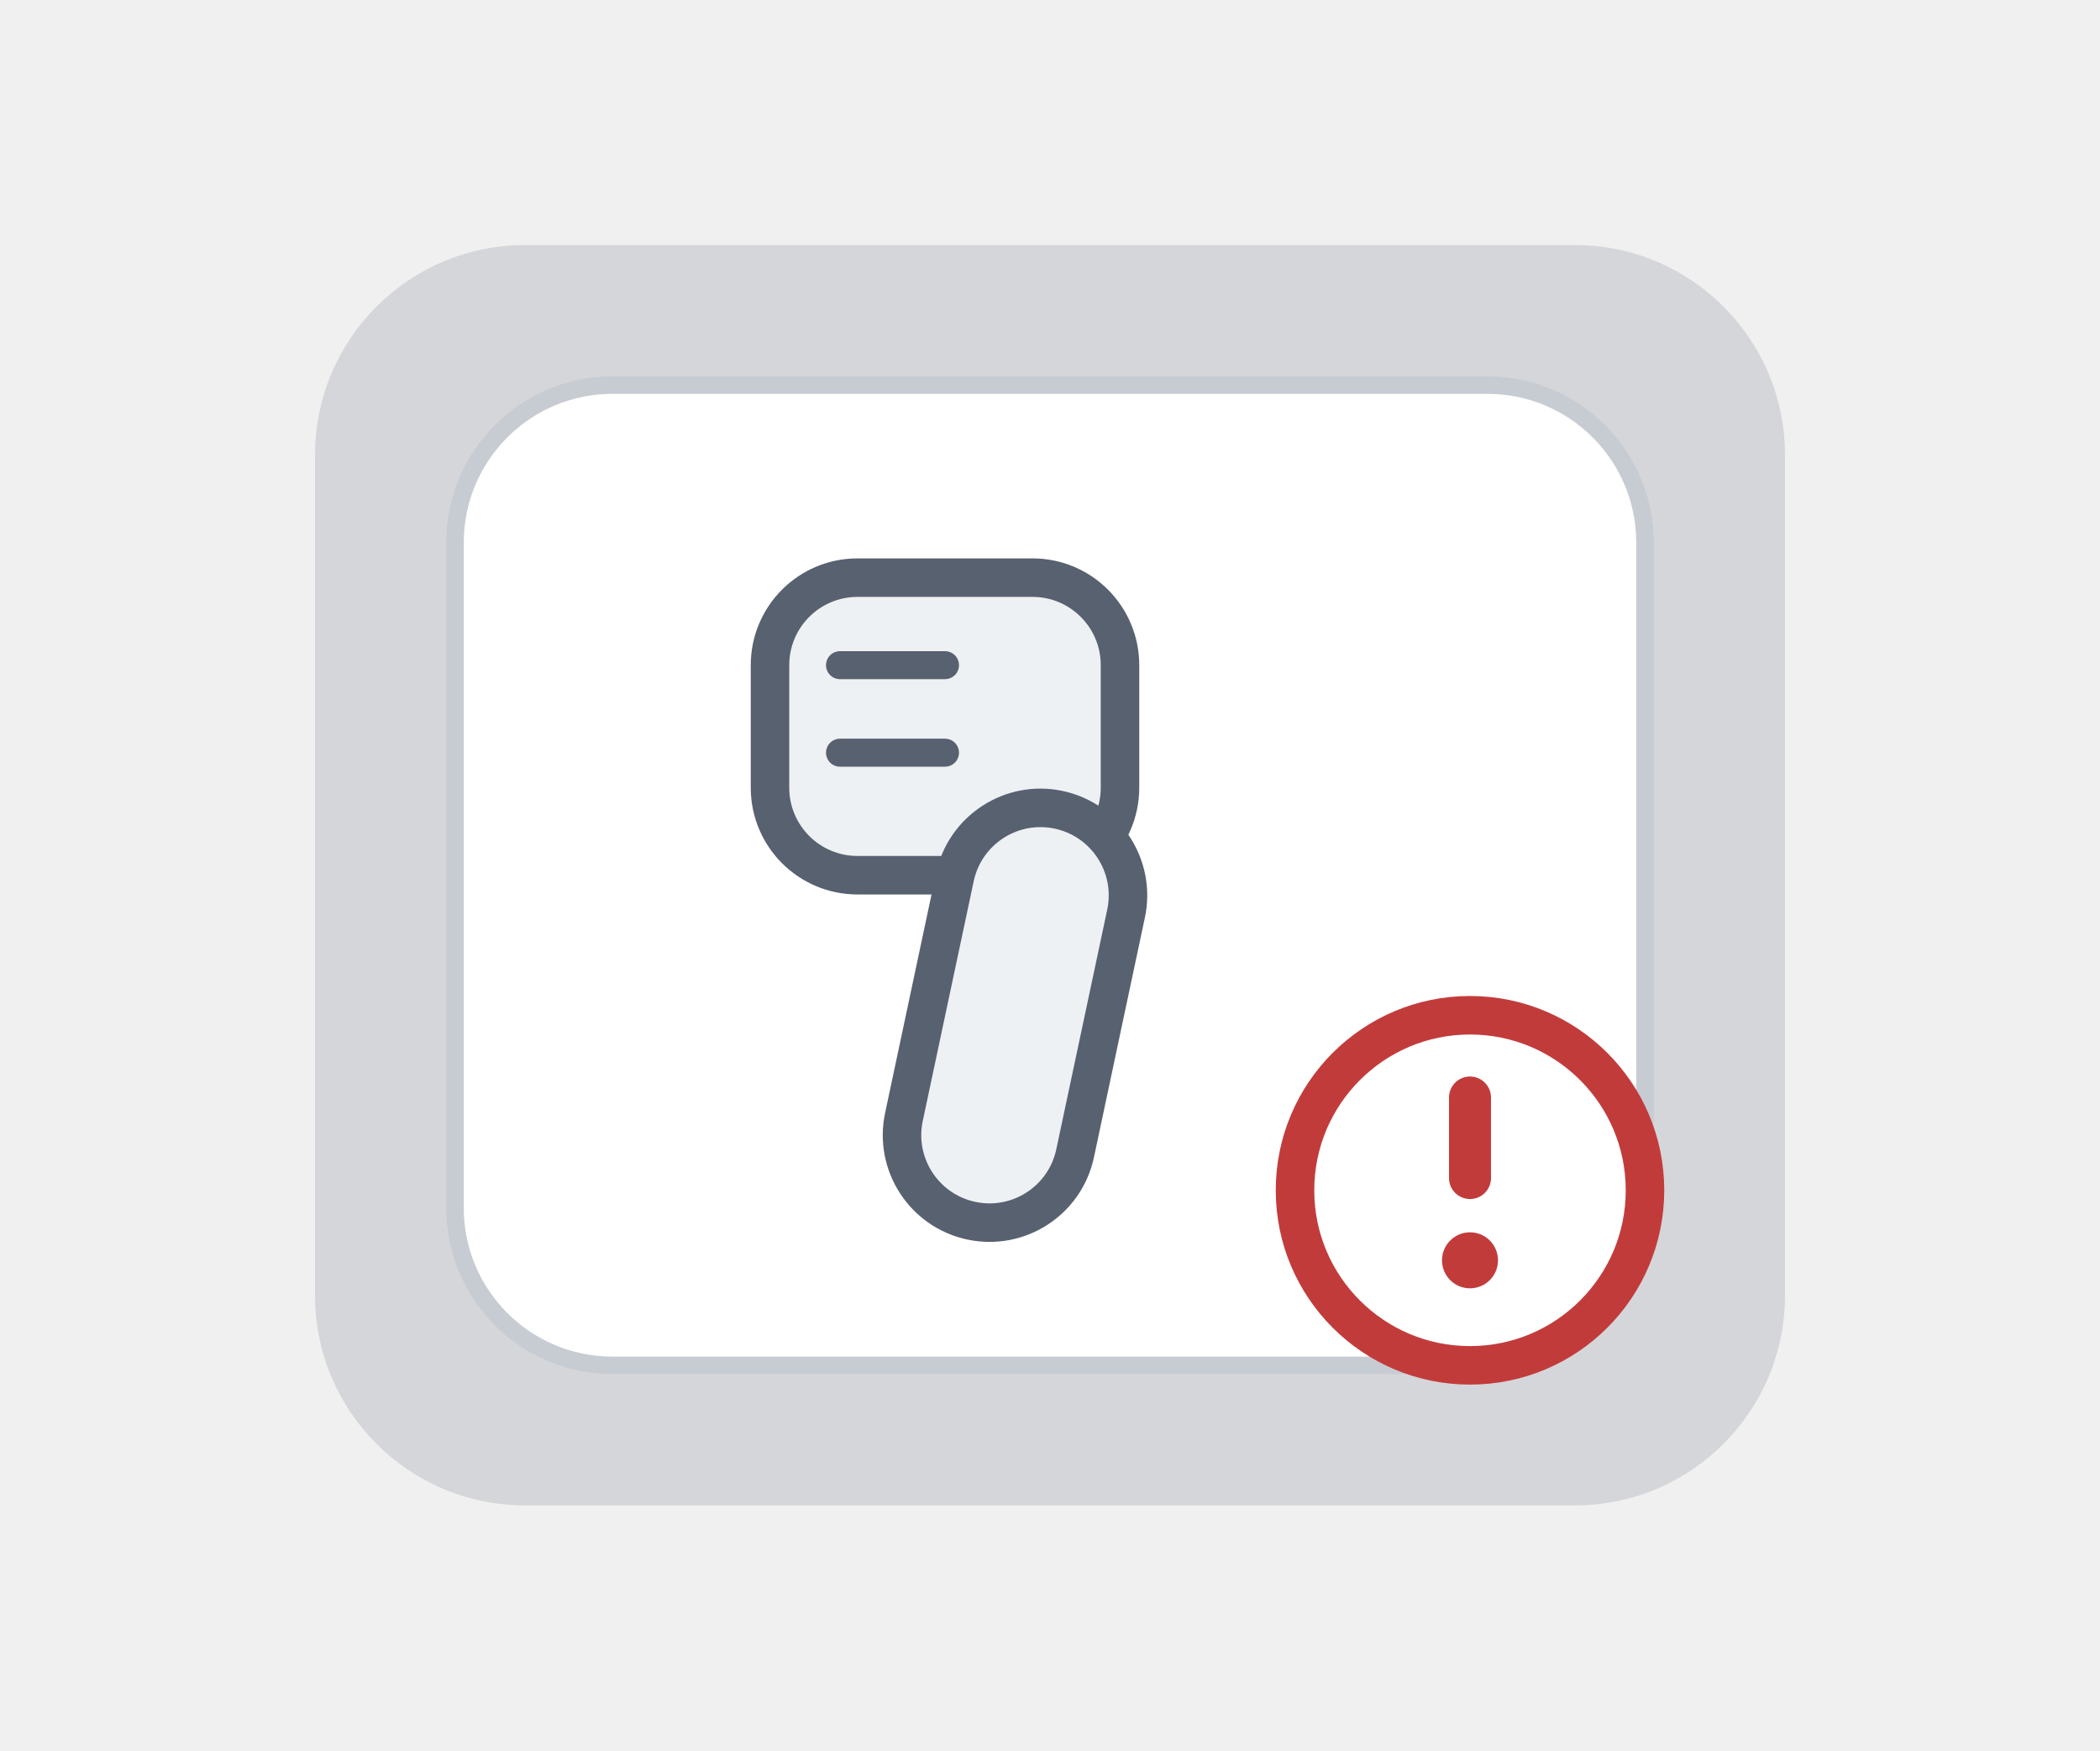
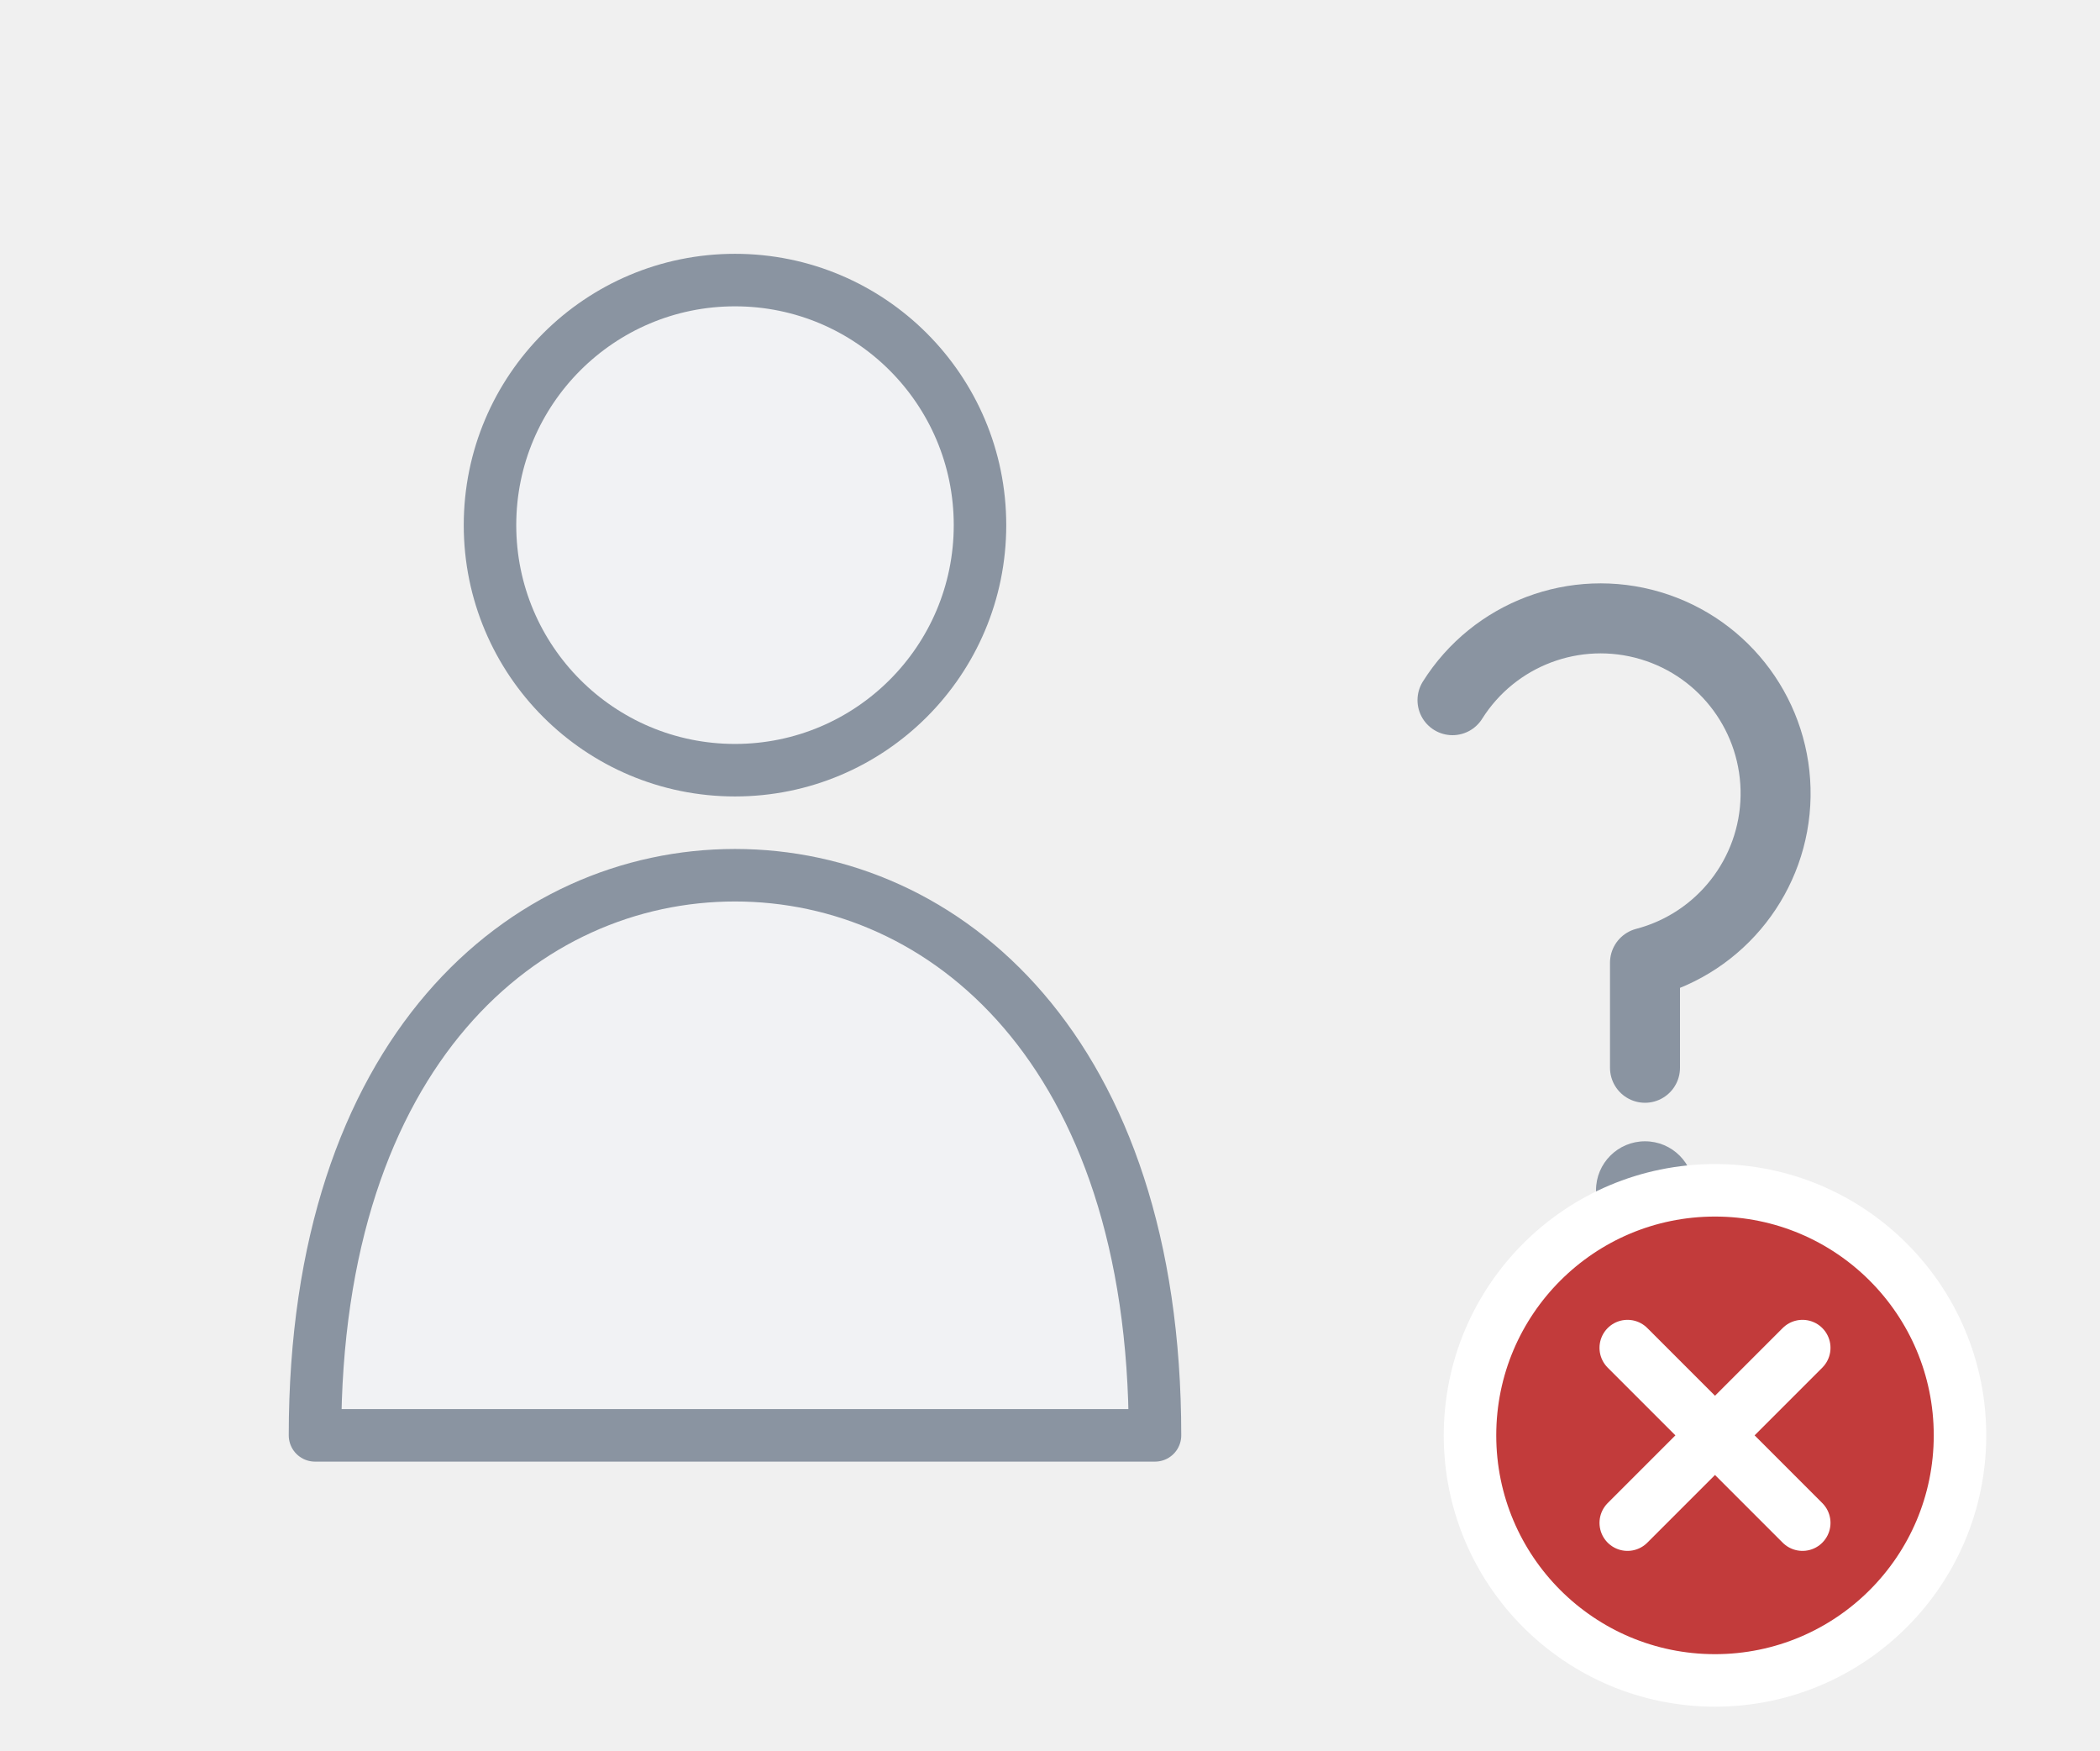
<svg xmlns="http://www.w3.org/2000/svg" viewBox="0 0 120 100">
-   <rect x="18" y="14" width="84" height="72" rx="12" fill="#586170" opacity=".18" />
-   <rect x="26" y="22" width="68" height="56" rx="9" fill="#ffffff" stroke="#c7ccd3" />
-   <rect x="44" y="33" width="20" height="17" rx="5" fill="#eef1f4" stroke="#586170" stroke-width="2.2" />
-   <rect x="53" y="46" width="10" height="24" rx="5" fill="#eef1f4" stroke="#586170" stroke-width="2.2" transform="rotate(12 58 58)" />
-   <path d="M48 38 h6 M48 43 h6" stroke="#586170" stroke-width="1.6" stroke-linecap="round" />
-   <circle cx="84" cy="68" r="10" fill="#ffffff" stroke="#c23b3b" stroke-width="2.2" />
-   <rect x="82.8" y="61.5" width="2.4" height="7" rx="1.2" fill="#c23b3b" />
-   <circle cx="84" cy="72" r="1.6" fill="#c23b3b" />
+   <circle cx="42" cy="30" r="14" fill="#f1f2f4" stroke="#8a94a1" stroke-width="3" />
+   <path d="M18 82 C18 60 30 50 42 50 C54 50 66 60 66 82 Z" fill="#f1f2f4" stroke="#8a94a1" stroke-width="3" stroke-linejoin="round" />
+   <path d="M83 40 a10 10 0 1 1 11 15 v6" fill="none" stroke="#8a94a1" stroke-width="4" stroke-linecap="round" stroke-linejoin="round" />
+   <circle cx="94" cy="68" r="2.8" fill="#8a94a1" />
+   <circle cx="98" cy="82" r="14" fill="#c23b3b" stroke="#ffffff" stroke-width="3" />
+   <path d="M93 77 l10 10 M103 77 l-10 10" stroke="#fff" stroke-width="3.2" stroke-linecap="round" />
</svg>
